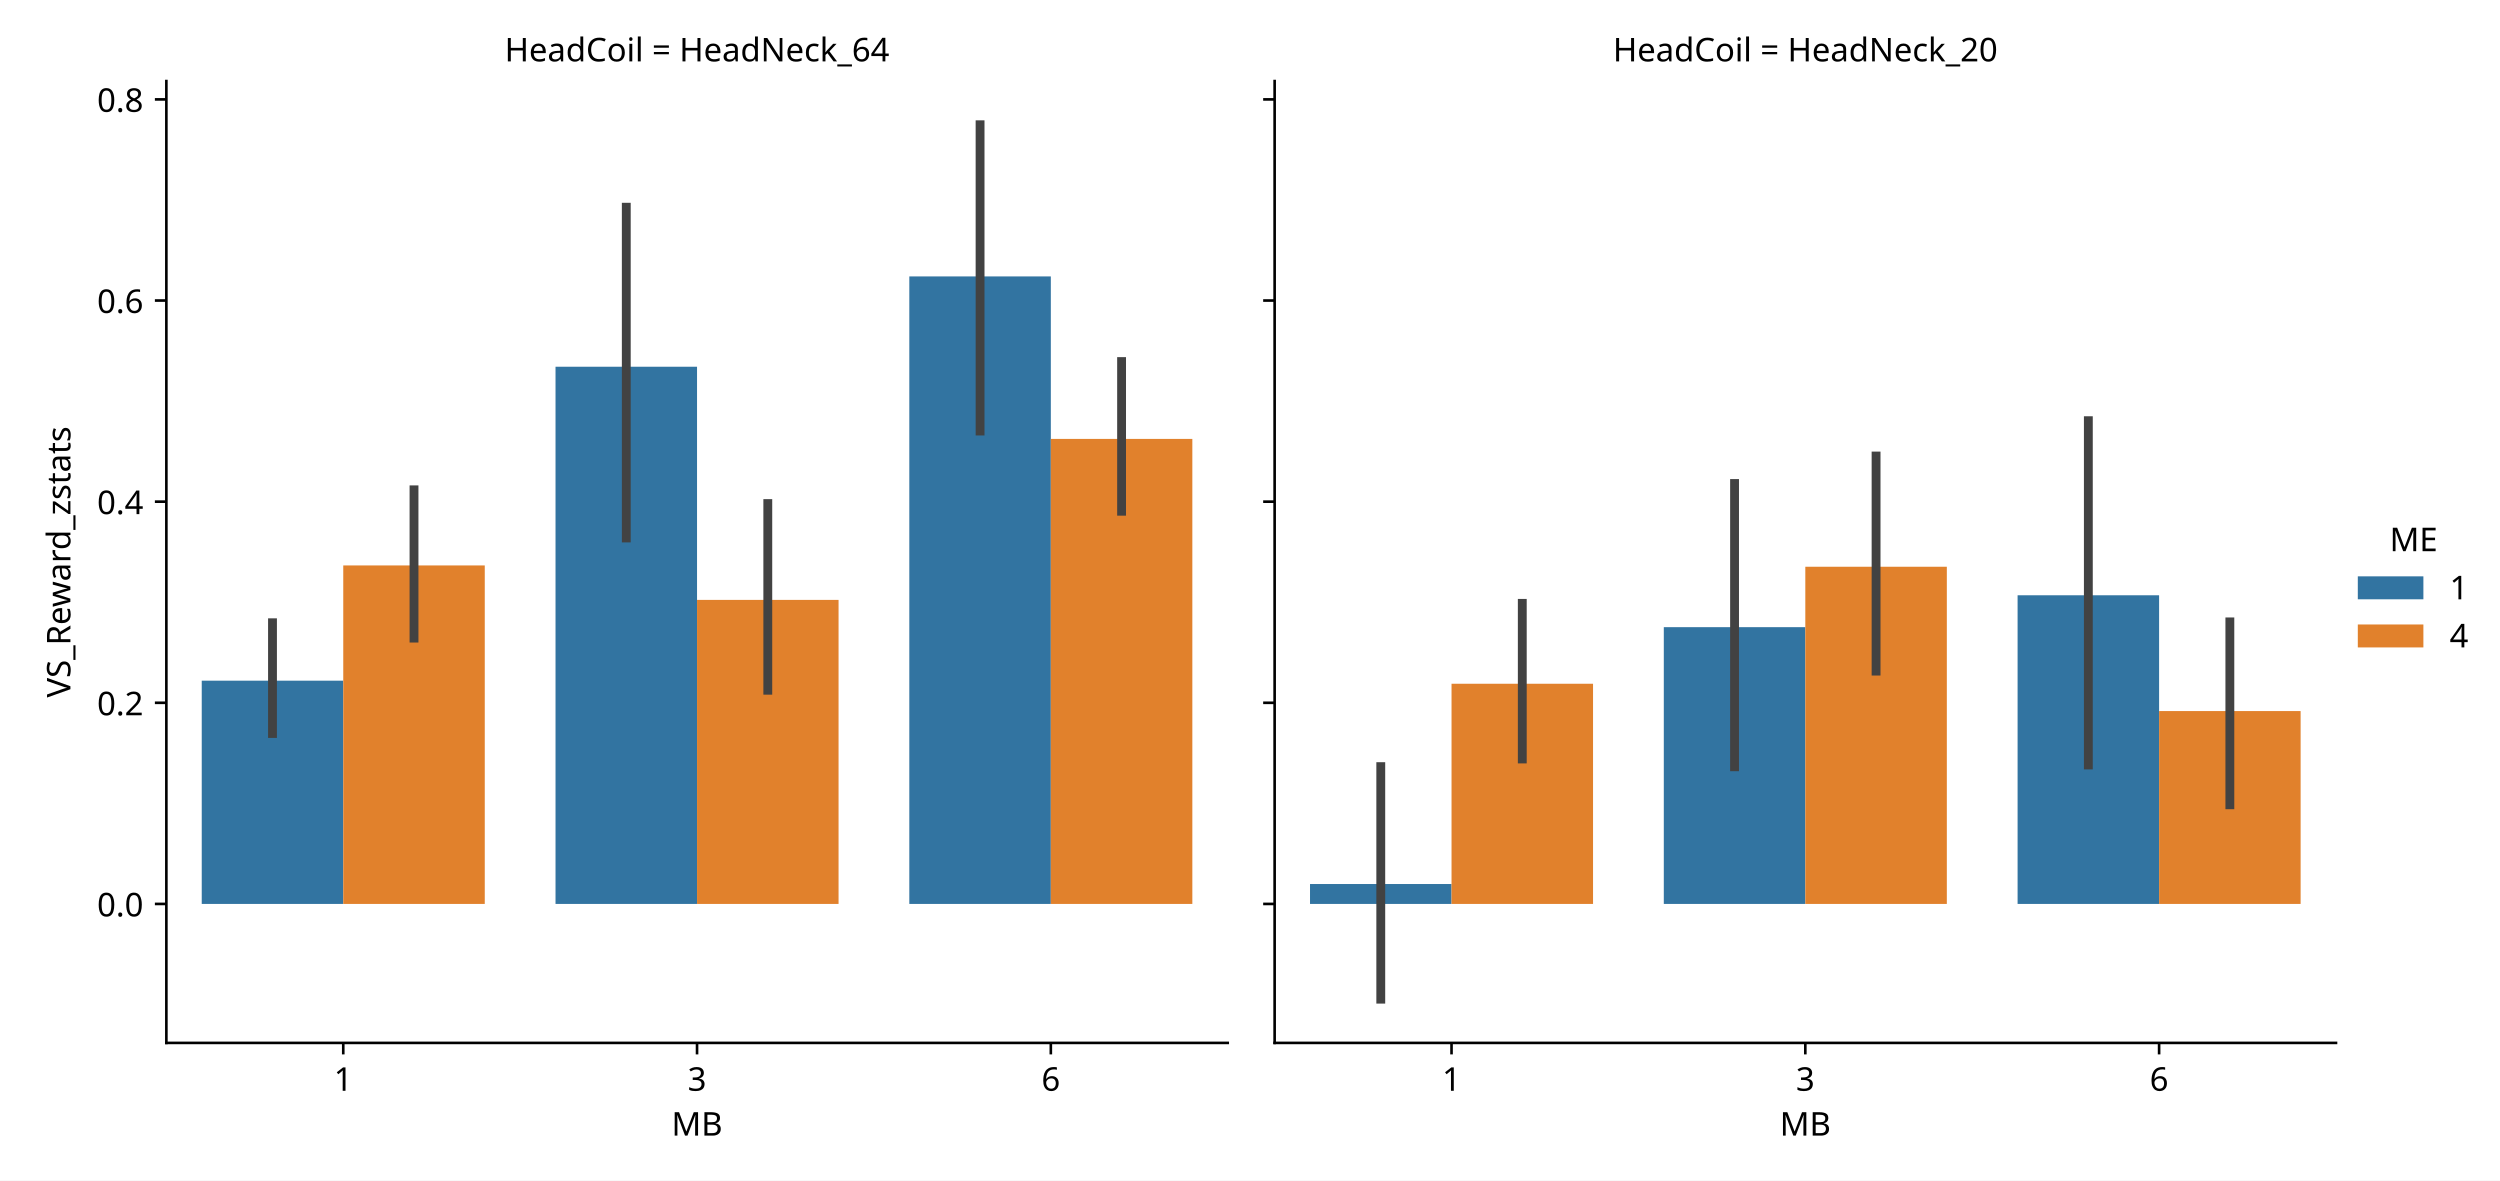
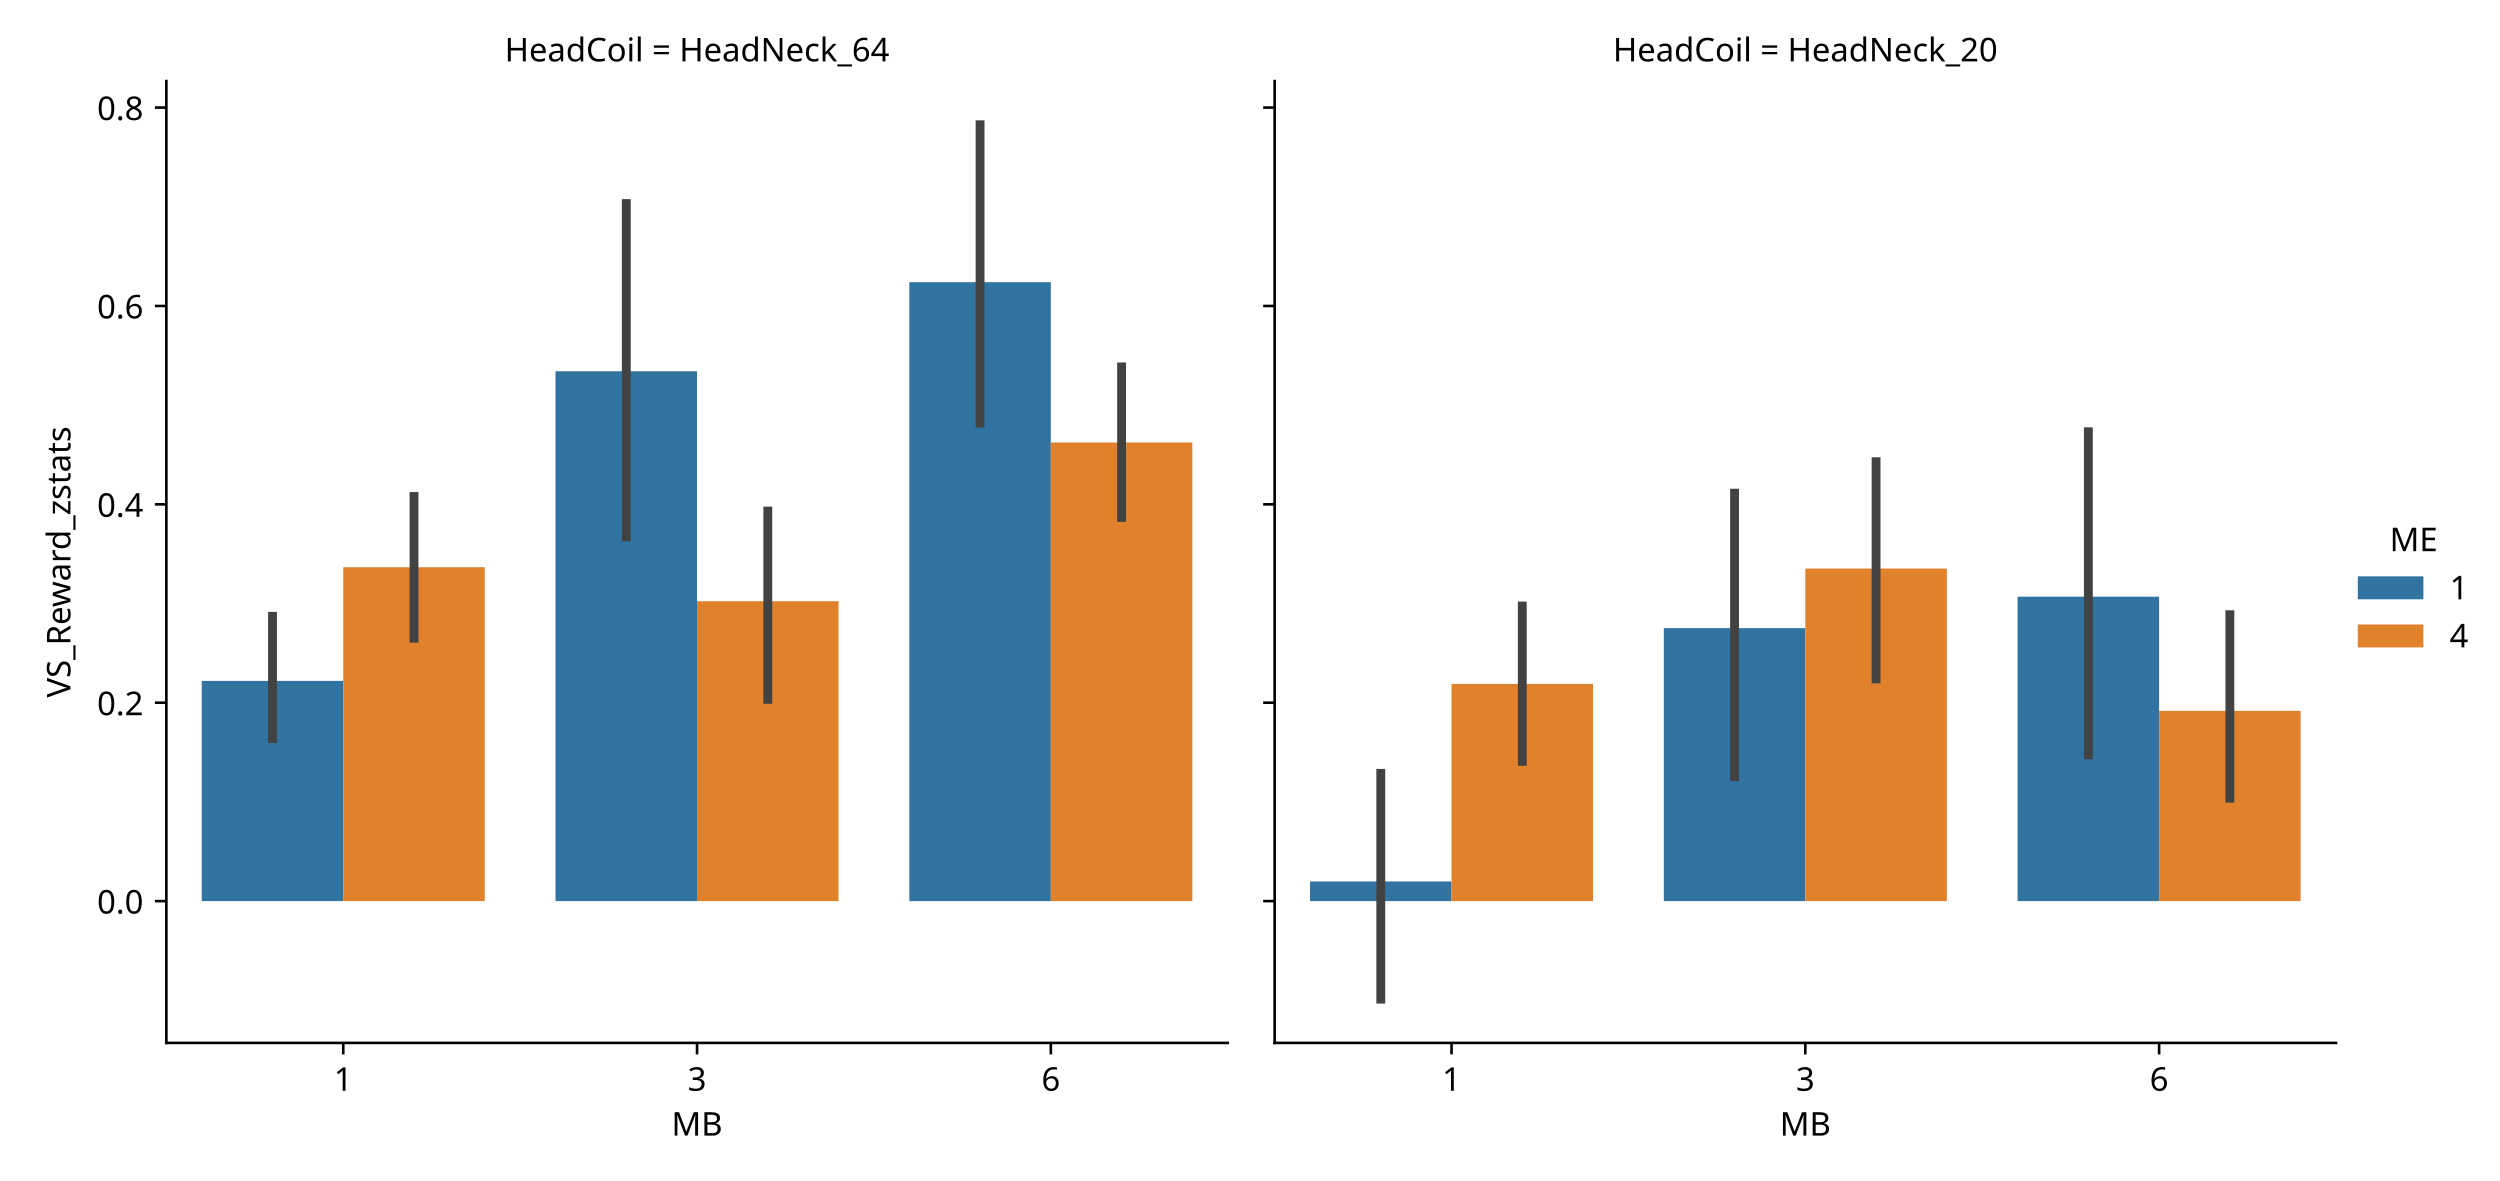
<svg xmlns="http://www.w3.org/2000/svg" xmlns:xlink="http://www.w3.org/1999/xlink" width="762.39pt" height="360pt" viewBox="0 0 762.39 360" version="1.1">
  <defs>
    <style type="text/css">*{stroke-linejoin: round; stroke-linecap: butt}</style>
  </defs>
  <g id="figure_1">
    <g id="patch_1">
      <path d="M 0 360  L 762.39 360  L 762.39 0  L 0 0  z " style="fill: #ffffff" />
    </g>
    <g id="axes_1">
      <g id="patch_2">
        <path d="M 50.732 318.04  L 374.4 318.04  L 374.4 24.72  L 50.732 24.72  z " style="fill: #ffffff" />
      </g>
      <g id="patch_3">
-         <path d="M 61.521 275.66  L 104.677 275.66  L 104.677 207.576  L 61.521 207.576  z " clip-path="url(#p6bb43535a7)" style="fill: #3274a1" />
+         <path d="M 61.521 274.795  L 104.677 274.795  L 104.677 207.643  L 61.521 207.643  z " clip-path="url(#p5fa36b865a)" style="fill: #3274a1" />
      </g>
      <g id="patch_4">
-         <path d="M 169.41 275.66  L 212.566 275.66  L 212.566 111.838  L 169.41 111.838  z " clip-path="url(#p6bb43535a7)" style="fill: #3274a1" />
+         <path d="M 169.41 274.795  L 212.566 274.795  L 212.566 113.218  L 169.41 113.218  z " clip-path="url(#p5fa36b865a)" style="fill: #3274a1" />
      </g>
      <g id="patch_5">
-         <path d="M 277.3 275.66  L 320.456 275.66  L 320.456 84.296  L 277.3 84.296  z " clip-path="url(#p6bb43535a7)" style="fill: #3274a1" />
+         <path d="M 277.3 274.795  L 320.456 274.795  L 320.456 86.053  L 277.3 86.053  z " clip-path="url(#p5fa36b865a)" style="fill: #3274a1" />
      </g>
      <g id="patch_6">
-         <path d="M 104.677 275.66  L 147.832 275.66  L 147.832 172.433  L 104.677 172.433  z " clip-path="url(#p6bb43535a7)" style="fill: #e1812c" />
+         <path d="M 104.677 274.795  L 147.832 274.795  L 147.832 172.982  L 104.677 172.982  z " clip-path="url(#p5fa36b865a)" style="fill: #e1812c" />
      </g>
      <g id="patch_7">
-         <path d="M 212.566 275.66  L 255.722 275.66  L 255.722 182.941  L 212.566 182.941  z " clip-path="url(#p6bb43535a7)" style="fill: #e1812c" />
+         <path d="M 212.566 274.795  L 255.722 274.795  L 255.722 183.346  L 212.566 183.346  z " clip-path="url(#p5fa36b865a)" style="fill: #e1812c" />
      </g>
      <g id="patch_8">
-         <path d="M 320.456 275.66  L 363.611 275.66  L 363.611 133.848  L 320.456 133.848  z " clip-path="url(#p6bb43535a7)" style="fill: #e1812c" />
+         <path d="M 320.456 274.795  L 363.611 274.795  L 363.611 134.926  L 320.456 134.926  z " clip-path="url(#p5fa36b865a)" style="fill: #e1812c" />
      </g>
      <g id="matplotlib.axis_1">
        <g id="xtick_1">
          <g id="line2d_1">
            <defs>
-               <path id="mf33b57a409" d="M 0 0  L 0 3.5  " style="stroke: #000000; stroke-width: 0.8" />
+               <path id="m5d13dd0cfd" d="M 0 0  L 0 3.5  " style="stroke: #000000; stroke-width: 0.8" />
            </defs>
            <g>
-               <use xlink:href="#mf33b57a409" x="104.677" y="318.04" style="stroke: #000000; stroke-width: 0.8" />
+               <use xlink:href="#m5d13dd0cfd" x="104.677" y="318.04" style="stroke: #000000; stroke-width: 0.8" />
            </g>
          </g>
          <g id="text_1">
            <text style="font: 10px 'sans-serif'; text-anchor: middle" x="104.677" y="332.638" transform="rotate(-0, 104.6767, 332.6384)">1</text>
          </g>
        </g>
        <g id="xtick_2">
          <g id="line2d_2">
            <g>
-               <use xlink:href="#mf33b57a409" x="212.566" y="318.04" style="stroke: #000000; stroke-width: 0.8" />
+               <use xlink:href="#m5d13dd0cfd" x="212.566" y="318.04" style="stroke: #000000; stroke-width: 0.8" />
            </g>
          </g>
          <g id="text_2">
            <text style="font: 10px 'sans-serif'; text-anchor: middle" x="212.566" y="332.638" transform="rotate(-0, 212.5661, 332.6384)">3</text>
          </g>
        </g>
        <g id="xtick_3">
          <g id="line2d_3">
            <g>
-               <use xlink:href="#mf33b57a409" x="320.456" y="318.04" style="stroke: #000000; stroke-width: 0.8" />
+               <use xlink:href="#m5d13dd0cfd" x="320.456" y="318.04" style="stroke: #000000; stroke-width: 0.8" />
            </g>
          </g>
          <g id="text_3">
            <text style="font: 10px 'sans-serif'; text-anchor: middle" x="320.456" y="332.638" transform="rotate(-0, 320.4555, 332.6384)">6</text>
          </g>
        </g>
        <g id="text_4">
          <text style="font: 10px 'sans-serif'; text-anchor: middle" x="212.566" y="346.317" transform="rotate(-0, 212.5661, 346.3166)">MB</text>
        </g>
      </g>
      <g id="matplotlib.axis_2">
        <g id="ytick_1">
          <g id="line2d_4">
            <defs>
-               <path id="m386216f6b6" d="M 0 0  L -3.5 0  " style="stroke: #000000; stroke-width: 0.8" />
+               <path id="ma6e99e1e1c" d="M 0 0  L -3.5 0  " style="stroke: #000000; stroke-width: 0.8" />
            </defs>
            <g>
-               <use xlink:href="#m386216f6b6" x="50.732" y="275.66" style="stroke: #000000; stroke-width: 0.8" />
+               <use xlink:href="#ma6e99e1e1c" x="50.732" y="274.795" style="stroke: #000000; stroke-width: 0.8" />
            </g>
          </g>
          <g id="text_5">
-             <text style="font: 10px 'sans-serif'; text-anchor: end" x="43.732" y="279.46" transform="rotate(-0, 43.73203, 279.4595)">0.0</text>
+             <text style="font: 10px 'sans-serif'; text-anchor: end" x="43.732" y="278.594" transform="rotate(-0, 43.73203, 278.5939)">0.0</text>
          </g>
        </g>
        <g id="ytick_2">
          <g id="line2d_5">
            <g>
-               <use xlink:href="#m386216f6b6" x="50.732" y="214.323" style="stroke: #000000; stroke-width: 0.8" />
+               <use xlink:href="#ma6e99e1e1c" x="50.732" y="214.298" style="stroke: #000000; stroke-width: 0.8" />
            </g>
          </g>
          <g id="text_6">
-             <text style="font: 10px 'sans-serif'; text-anchor: end" x="43.732" y="218.123" transform="rotate(-0, 43.73203, 218.1226)">0.2</text>
+             <text style="font: 10px 'sans-serif'; text-anchor: end" x="43.732" y="218.098" transform="rotate(-0, 43.73203, 218.0975)">0.2</text>
          </g>
        </g>
        <g id="ytick_3">
          <g id="line2d_6">
            <g>
-               <use xlink:href="#m386216f6b6" x="50.732" y="152.986" style="stroke: #000000; stroke-width: 0.8" />
+               <use xlink:href="#ma6e99e1e1c" x="50.732" y="153.802" style="stroke: #000000; stroke-width: 0.8" />
            </g>
          </g>
          <g id="text_7">
-             <text style="font: 10px 'sans-serif'; text-anchor: end" x="43.732" y="156.786" transform="rotate(-0, 43.73203, 156.7857)">0.4</text>
+             <text style="font: 10px 'sans-serif'; text-anchor: end" x="43.732" y="157.601" transform="rotate(-0, 43.73203, 157.6012)">0.4</text>
          </g>
        </g>
        <g id="ytick_4">
          <g id="line2d_7">
            <g>
-               <use xlink:href="#m386216f6b6" x="50.732" y="91.65" style="stroke: #000000; stroke-width: 0.8" />
+               <use xlink:href="#ma6e99e1e1c" x="50.732" y="93.306" style="stroke: #000000; stroke-width: 0.8" />
            </g>
          </g>
          <g id="text_8">
-             <text style="font: 10px 'sans-serif'; text-anchor: end" x="43.732" y="95.449" transform="rotate(-0, 43.73203, 95.44874)">0.6</text>
+             <text style="font: 10px 'sans-serif'; text-anchor: end" x="43.732" y="97.105" transform="rotate(-0, 43.73203, 97.10486)">0.6</text>
          </g>
        </g>
        <g id="ytick_5">
          <g id="line2d_8">
            <g>
-               <use xlink:href="#m386216f6b6" x="50.732" y="30.313" style="stroke: #000000; stroke-width: 0.8" />
+               <use xlink:href="#ma6e99e1e1c" x="50.732" y="32.809" style="stroke: #000000; stroke-width: 0.8" />
            </g>
          </g>
          <g id="text_9">
-             <text style="font: 10px 'sans-serif'; text-anchor: end" x="43.732" y="34.112" transform="rotate(-0, 43.73203, 34.11181)">0.8</text>
+             <text style="font: 10px 'sans-serif'; text-anchor: end" x="43.732" y="36.609" transform="rotate(-0, 43.73203, 36.60852)">0.8</text>
          </g>
        </g>
        <g id="text_10">
          <text style="font: 10px 'sans-serif'; text-anchor: middle" x="21.471" y="171.38" transform="rotate(-90, 21.47109, 171.38)">VS_Reward_zstats</text>
        </g>
      </g>
      <g id="line2d_9">
-         <path d="M 83.099 223.691  L 83.099 189.915  " clip-path="url(#p6bb43535a7)" style="fill: none; stroke: #424242; stroke-width: 2.7; stroke-linecap: square" />
+         <path d="M 83.099 225.26  L 83.099 187.936  " clip-path="url(#p5fa36b865a)" style="fill: none; stroke: #424242; stroke-width: 2.7; stroke-linecap: square" />
      </g>
      <g id="line2d_10">
-         <path d="M 190.988 164.065  L 190.988 63.196  " clip-path="url(#p6bb43535a7)" style="fill: none; stroke: #424242; stroke-width: 2.7; stroke-linecap: square" />
+         <path d="M 190.988 163.711  L 190.988 62.086  " clip-path="url(#p5fa36b865a)" style="fill: none; stroke: #424242; stroke-width: 2.7; stroke-linecap: square" />
      </g>
      <g id="line2d_11">
-         <path d="M 298.878 131.452  L 298.878 38.053  " clip-path="url(#p6bb43535a7)" style="fill: none; stroke: #424242; stroke-width: 2.7; stroke-linecap: square" />
+         <path d="M 298.878 129.029  L 298.878 38.053  " clip-path="url(#p5fa36b865a)" style="fill: none; stroke: #424242; stroke-width: 2.7; stroke-linecap: square" />
      </g>
      <g id="line2d_12">
-         <path d="M 126.255 194.597  L 126.255 149.374  " clip-path="url(#p6bb43535a7)" style="fill: none; stroke: #424242; stroke-width: 2.7; stroke-linecap: square" />
+         <path d="M 126.255 194.619  L 126.255 151.414  " clip-path="url(#p5fa36b865a)" style="fill: none; stroke: #424242; stroke-width: 2.7; stroke-linecap: square" />
      </g>
      <g id="line2d_13">
-         <path d="M 234.144 210.485  L 234.144 153.57  " clip-path="url(#p6bb43535a7)" style="fill: none; stroke: #424242; stroke-width: 2.7; stroke-linecap: square" />
+         <path d="M 234.144 213.258  L 234.144 155.863  " clip-path="url(#p5fa36b865a)" style="fill: none; stroke: #424242; stroke-width: 2.7; stroke-linecap: square" />
      </g>
      <g id="line2d_14">
-         <path d="M 342.033 155.91  L 342.033 110.258  " clip-path="url(#p6bb43535a7)" style="fill: none; stroke: #424242; stroke-width: 2.7; stroke-linecap: square" />
+         <path d="M 342.033 157.792  L 342.033 111.892  " clip-path="url(#p5fa36b865a)" style="fill: none; stroke: #424242; stroke-width: 2.7; stroke-linecap: square" />
      </g>
      <g id="patch_9">
        <path d="M 50.732 318.04  L 50.732 24.72  " style="fill: none; stroke: #000000; stroke-width: 0.8; stroke-linejoin: miter; stroke-linecap: square" />
      </g>
      <g id="patch_10">
        <path d="M 50.732 318.04  L 374.4 318.04  " style="fill: none; stroke: #000000; stroke-width: 0.8; stroke-linejoin: miter; stroke-linecap: square" />
      </g>
      <g id="text_11">
        <text style="font: 10px 'sans-serif'; text-anchor: middle" x="212.566" y="18.72" transform="rotate(-0, 212.5661, 18.72)">HeadCoil = HeadNeck_64</text>
      </g>
    </g>
    <g id="axes_2">
      <g id="patch_11">
        <path d="M 388.708 318.04  L 712.376 318.04  L 712.376 24.72  L 388.708 24.72  z " style="fill: #ffffff" />
      </g>
      <g id="patch_12">
-         <path d="M 399.497 275.66  L 442.653 275.66  L 442.653 269.587  L 399.497 269.587  z " clip-path="url(#p3f4d077227)" style="fill: #3274a1" />
+         <path d="M 399.497 274.795  L 442.653 274.795  L 442.653 268.804  L 399.497 268.804  z " clip-path="url(#p23c2118338)" style="fill: #3274a1" />
      </g>
      <g id="patch_13">
-         <path d="M 507.386 275.66  L 550.542 275.66  L 550.542 191.257  L 507.386 191.257  z " clip-path="url(#p3f4d077227)" style="fill: #3274a1" />
+         <path d="M 507.386 274.795  L 550.542 274.795  L 550.542 191.548  L 507.386 191.548  z " clip-path="url(#p23c2118338)" style="fill: #3274a1" />
      </g>
      <g id="patch_14">
-         <path d="M 615.276 275.66  L 658.431 275.66  L 658.431 181.532  L 615.276 181.532  z " clip-path="url(#p3f4d077227)" style="fill: #3274a1" />
+         <path d="M 615.276 274.795  L 658.431 274.795  L 658.431 181.957  L 615.276 181.957  z " clip-path="url(#p23c2118338)" style="fill: #3274a1" />
      </g>
      <g id="patch_15">
-         <path d="M 442.653 275.66  L 485.808 275.66  L 485.808 208.514  L 442.653 208.514  z " clip-path="url(#p3f4d077227)" style="fill: #e1812c" />
+         <path d="M 442.653 274.795  L 485.808 274.795  L 485.808 208.568  L 442.653 208.568  z " clip-path="url(#p23c2118338)" style="fill: #e1812c" />
      </g>
      <g id="patch_16">
-         <path d="M 550.542 275.66  L 593.698 275.66  L 593.698 172.833  L 550.542 172.833  z " clip-path="url(#p3f4d077227)" style="fill: #e1812c" />
+         <path d="M 550.542 274.795  L 593.698 274.795  L 593.698 173.377  L 550.542 173.377  z " clip-path="url(#p23c2118338)" style="fill: #e1812c" />
      </g>
      <g id="patch_17">
-         <path d="M 658.431 275.66  L 701.587 275.66  L 701.587 216.843  L 658.431 216.843  z " clip-path="url(#p3f4d077227)" style="fill: #e1812c" />
+         <path d="M 658.431 274.795  L 701.587 274.795  L 701.587 216.783  L 658.431 216.783  z " clip-path="url(#p23c2118338)" style="fill: #e1812c" />
      </g>
      <g id="matplotlib.axis_3">
        <g id="xtick_4">
          <g id="line2d_15">
            <g>
-               <use xlink:href="#mf33b57a409" x="442.653" y="318.04" style="stroke: #000000; stroke-width: 0.8" />
+               <use xlink:href="#m5d13dd0cfd" x="442.653" y="318.04" style="stroke: #000000; stroke-width: 0.8" />
            </g>
          </g>
          <g id="text_12">
            <text style="font: 10px 'sans-serif'; text-anchor: middle" x="442.653" y="332.638" transform="rotate(-0, 442.6526, 332.6384)">1</text>
          </g>
        </g>
        <g id="xtick_5">
          <g id="line2d_16">
            <g>
-               <use xlink:href="#mf33b57a409" x="550.542" y="318.04" style="stroke: #000000; stroke-width: 0.8" />
+               <use xlink:href="#m5d13dd0cfd" x="550.542" y="318.04" style="stroke: #000000; stroke-width: 0.8" />
            </g>
          </g>
          <g id="text_13">
            <text style="font: 10px 'sans-serif'; text-anchor: middle" x="550.542" y="332.638" transform="rotate(-0, 550.542, 332.6384)">3</text>
          </g>
        </g>
        <g id="xtick_6">
          <g id="line2d_17">
            <g>
-               <use xlink:href="#mf33b57a409" x="658.431" y="318.04" style="stroke: #000000; stroke-width: 0.8" />
+               <use xlink:href="#m5d13dd0cfd" x="658.431" y="318.04" style="stroke: #000000; stroke-width: 0.8" />
            </g>
          </g>
          <g id="text_14">
            <text style="font: 10px 'sans-serif'; text-anchor: middle" x="658.431" y="332.638" transform="rotate(-0, 658.4314, 332.6384)">6</text>
          </g>
        </g>
        <g id="text_15">
          <text style="font: 10px 'sans-serif'; text-anchor: middle" x="550.542" y="346.317" transform="rotate(-0, 550.542, 346.3166)">MB</text>
        </g>
      </g>
      <g id="matplotlib.axis_4">
        <g id="ytick_6">
          <g id="line2d_18">
            <g>
-               <use xlink:href="#m386216f6b6" x="388.708" y="275.66" style="stroke: #000000; stroke-width: 0.8" />
+               <use xlink:href="#ma6e99e1e1c" x="388.708" y="274.795" style="stroke: #000000; stroke-width: 0.8" />
            </g>
          </g>
        </g>
        <g id="ytick_7">
          <g id="line2d_19">
            <g>
-               <use xlink:href="#m386216f6b6" x="388.708" y="214.323" style="stroke: #000000; stroke-width: 0.8" />
+               <use xlink:href="#ma6e99e1e1c" x="388.708" y="214.298" style="stroke: #000000; stroke-width: 0.8" />
            </g>
          </g>
        </g>
        <g id="ytick_8">
          <g id="line2d_20">
            <g>
-               <use xlink:href="#m386216f6b6" x="388.708" y="152.986" style="stroke: #000000; stroke-width: 0.8" />
+               <use xlink:href="#ma6e99e1e1c" x="388.708" y="153.802" style="stroke: #000000; stroke-width: 0.8" />
            </g>
          </g>
        </g>
        <g id="ytick_9">
          <g id="line2d_21">
            <g>
-               <use xlink:href="#m386216f6b6" x="388.708" y="91.65" style="stroke: #000000; stroke-width: 0.8" />
+               <use xlink:href="#ma6e99e1e1c" x="388.708" y="93.306" style="stroke: #000000; stroke-width: 0.8" />
            </g>
          </g>
        </g>
        <g id="ytick_10">
          <g id="line2d_22">
            <g>
-               <use xlink:href="#m386216f6b6" x="388.708" y="30.313" style="stroke: #000000; stroke-width: 0.8" />
+               <use xlink:href="#ma6e99e1e1c" x="388.708" y="32.809" style="stroke: #000000; stroke-width: 0.8" />
            </g>
          </g>
        </g>
      </g>
      <g id="line2d_23">
-         <path d="M 421.075 304.707  L 421.075 233.793  " clip-path="url(#p3f4d077227)" style="fill: none; stroke: #424242; stroke-width: 2.7; stroke-linecap: square" />
+         <path d="M 421.075 304.707  L 421.075 235.832  " clip-path="url(#p23c2118338)" style="fill: none; stroke: #424242; stroke-width: 2.7; stroke-linecap: square" />
      </g>
      <g id="line2d_24">
-         <path d="M 528.964 233.825  L 528.964 147.44  " clip-path="url(#p3f4d077227)" style="fill: none; stroke: #424242; stroke-width: 2.7; stroke-linecap: square" />
+         <path d="M 528.964 236.836  L 528.964 150.387  " clip-path="url(#p23c2118338)" style="fill: none; stroke: #424242; stroke-width: 2.7; stroke-linecap: square" />
      </g>
      <g id="line2d_25">
-         <path d="M 636.854 233.276  L 636.854 128.298  " clip-path="url(#p3f4d077227)" style="fill: none; stroke: #424242; stroke-width: 2.7; stroke-linecap: square" />
+         <path d="M 636.854 230.193  L 636.854 131.665  " clip-path="url(#p23c2118338)" style="fill: none; stroke: #424242; stroke-width: 2.7; stroke-linecap: square" />
      </g>
      <g id="line2d_26">
-         <path d="M 464.23 231.457  L 464.23 184.007  " clip-path="url(#p3f4d077227)" style="fill: none; stroke: #424242; stroke-width: 2.7; stroke-linecap: square" />
+         <path d="M 464.23 232.193  L 464.23 184.817  " clip-path="url(#p23c2118338)" style="fill: none; stroke: #424242; stroke-width: 2.7; stroke-linecap: square" />
      </g>
      <g id="line2d_27">
-         <path d="M 572.12 204.652  L 572.12 139.065  " clip-path="url(#p3f4d077227)" style="fill: none; stroke: #424242; stroke-width: 2.7; stroke-linecap: square" />
+         <path d="M 572.12 207.039  L 572.12 140.803  " clip-path="url(#p23c2118338)" style="fill: none; stroke: #424242; stroke-width: 2.7; stroke-linecap: square" />
      </g>
      <g id="line2d_28">
-         <path d="M 680.009 245.417  L 680.009 189.648  " clip-path="url(#p3f4d077227)" style="fill: none; stroke: #424242; stroke-width: 2.7; stroke-linecap: square" />
+         <path d="M 680.009 243.404  L 680.009 187.46  " clip-path="url(#p23c2118338)" style="fill: none; stroke: #424242; stroke-width: 2.7; stroke-linecap: square" />
      </g>
      <g id="patch_18">
        <path d="M 388.708 318.04  L 388.708 24.72  " style="fill: none; stroke: #000000; stroke-width: 0.8; stroke-linejoin: miter; stroke-linecap: square" />
      </g>
      <g id="patch_19">
        <path d="M 388.708 318.04  L 712.376 318.04  " style="fill: none; stroke: #000000; stroke-width: 0.8; stroke-linejoin: miter; stroke-linecap: square" />
      </g>
      <g id="text_16">
        <text style="font: 10px 'sans-serif'; text-anchor: middle" x="550.542" y="18.72" transform="rotate(-0, 550.542, 18.72)">HeadCoil = HeadNeck_20</text>
      </g>
    </g>
    <g id="legend_1">
      <g id="text_17">
        <text style="font: 10px 'sans-serif'; text-anchor: start" x="728.735" y="168.081" transform="rotate(-0, 728.7353, 168.0813)">ME</text>
      </g>
      <g id="patch_20">
        <path d="M 719.028 182.759  L 739.028 182.759  L 739.028 175.759  L 719.028 175.759  z " style="fill: #3274a1" />
      </g>
      <g id="text_18">
        <text style="font: 10px 'sans-serif'; text-anchor: start" x="747.028" y="182.759" transform="rotate(-0, 747.0275, 182.7594)">1</text>
      </g>
      <g id="patch_21">
        <path d="M 719.028 197.438  L 739.028 197.438  L 739.028 190.438  L 719.028 190.438  z " style="fill: #e1812c" />
      </g>
      <g id="text_19">
        <text style="font: 10px 'sans-serif'; text-anchor: start" x="747.028" y="197.438" transform="rotate(-0, 747.0275, 197.4375)">4</text>
      </g>
    </g>
  </g>
  <defs>
-     <clipPath id="p6bb43535a7">
+     <clipPath id="p5fa36b865a">
      <rect x="50.732" y="24.72" width="323.668" height="293.32" />
    </clipPath>
-     <clipPath id="p3f4d077227">
+     <clipPath id="p23c2118338">
      <rect x="388.708" y="24.72" width="323.668" height="293.32" />
    </clipPath>
  </defs>
</svg>
